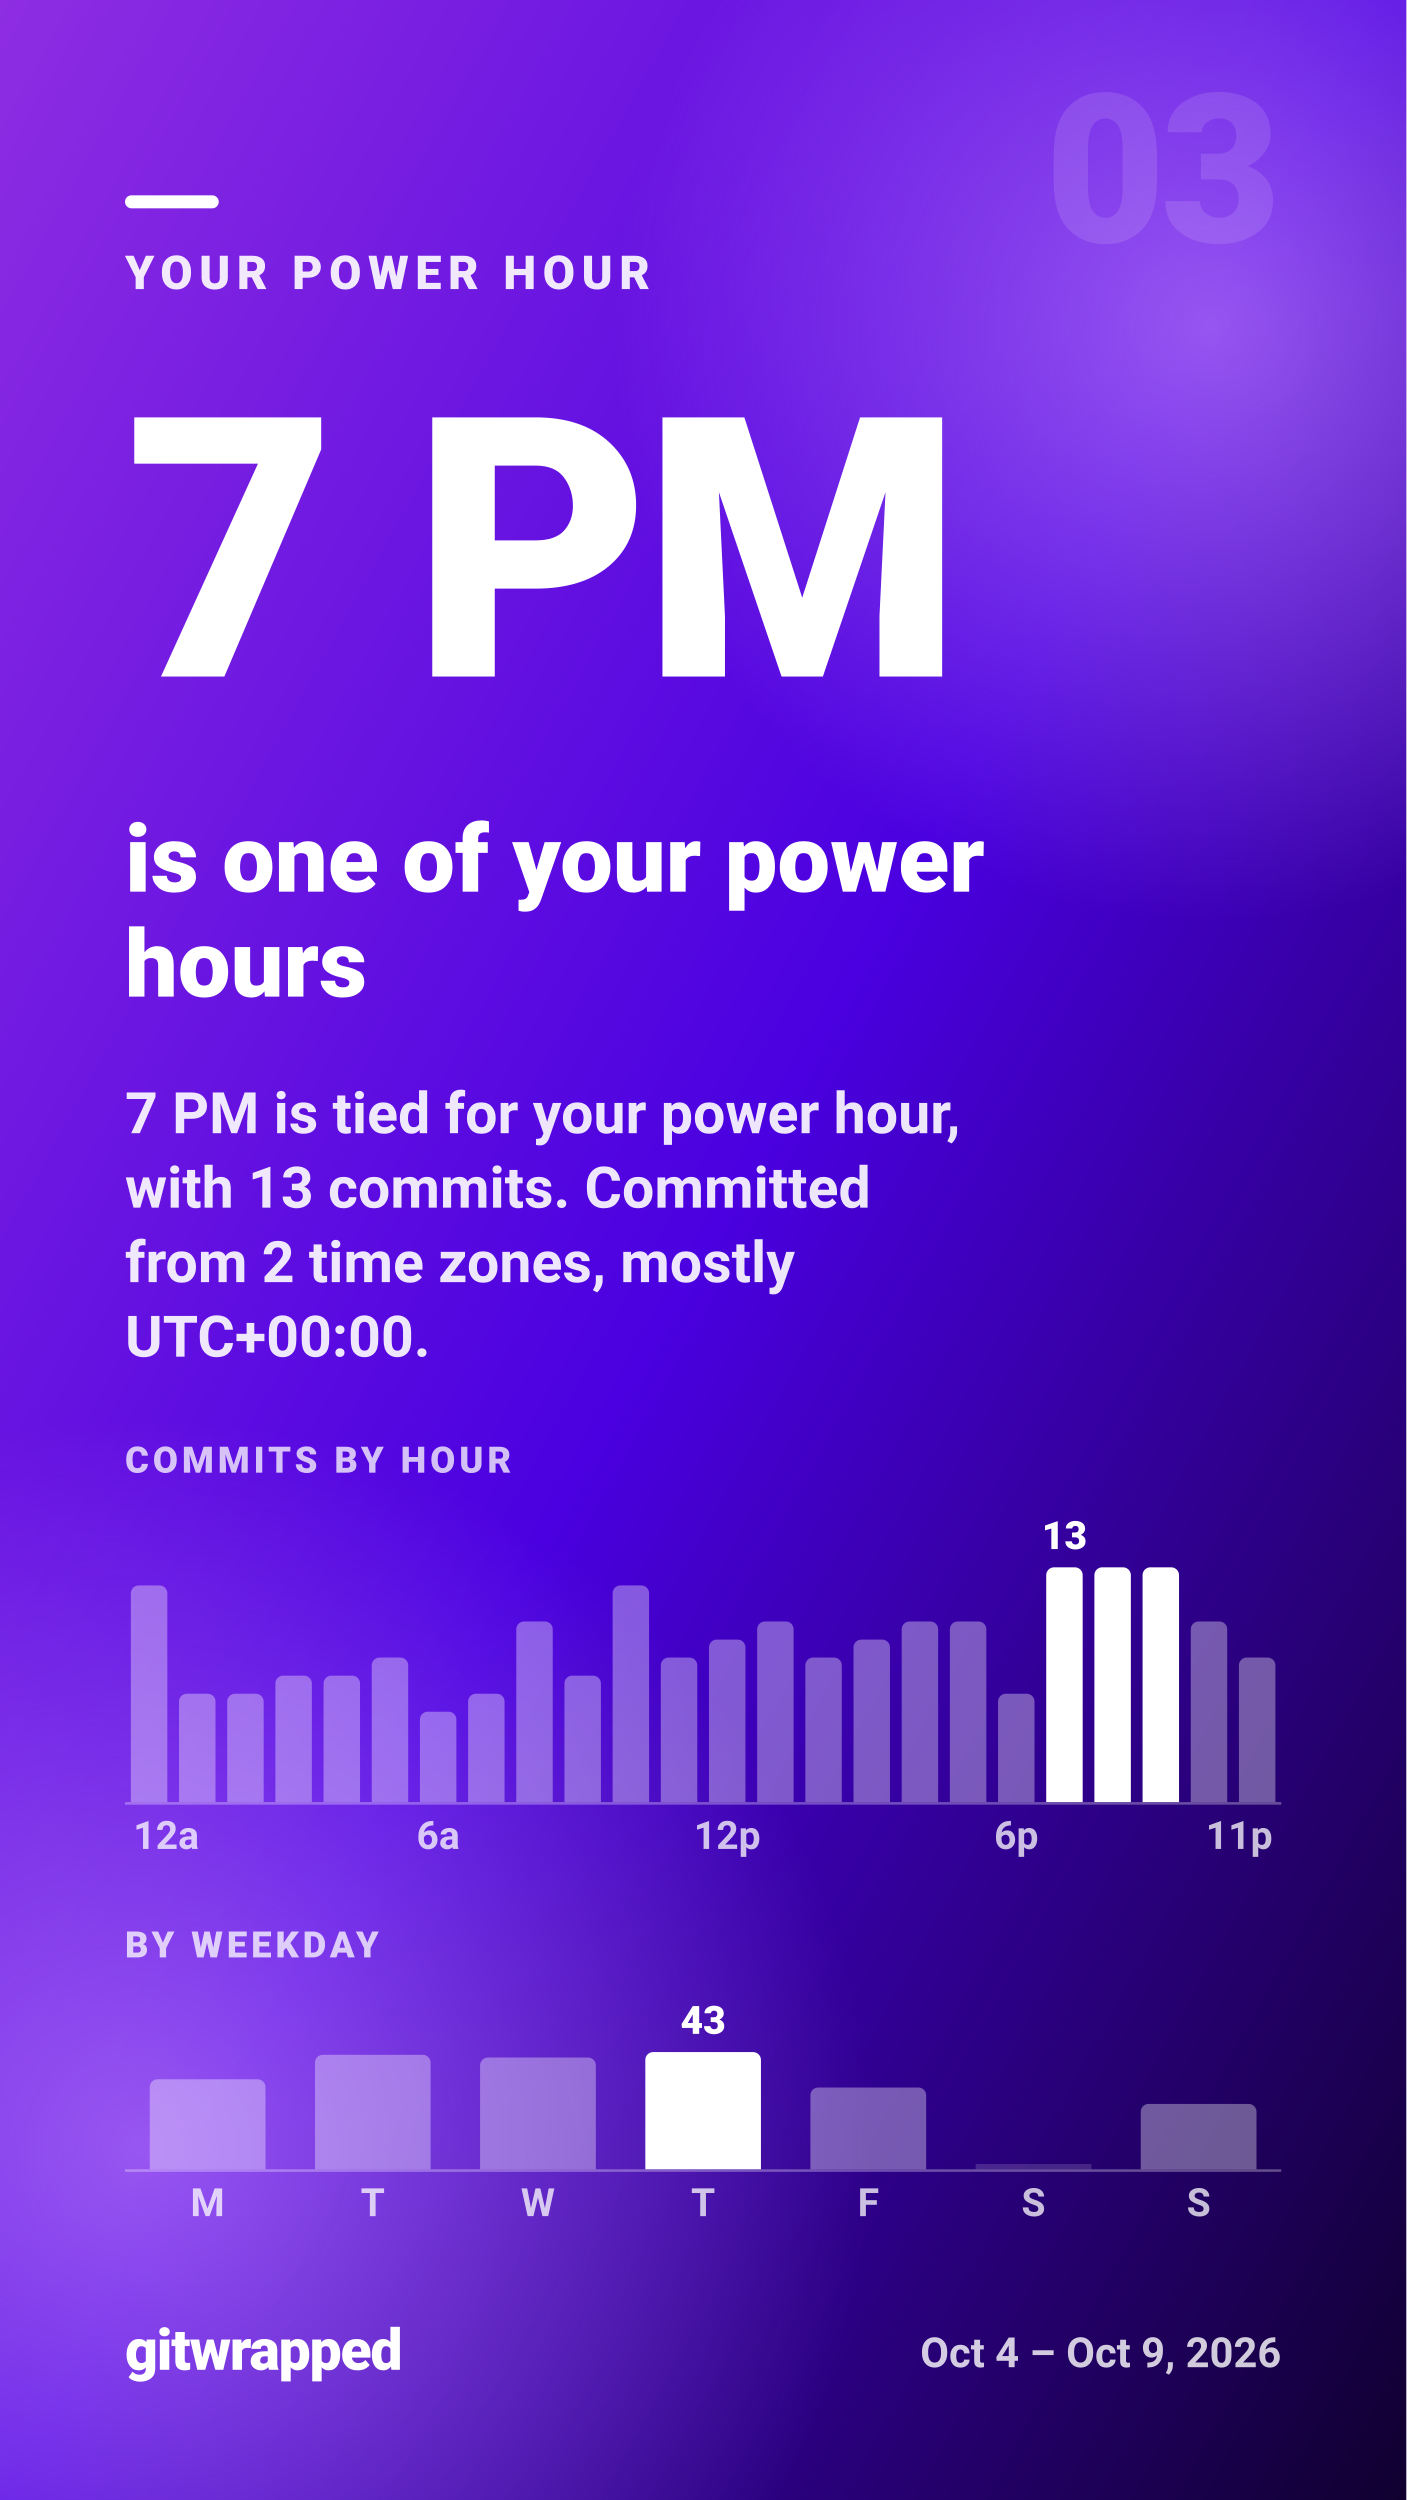
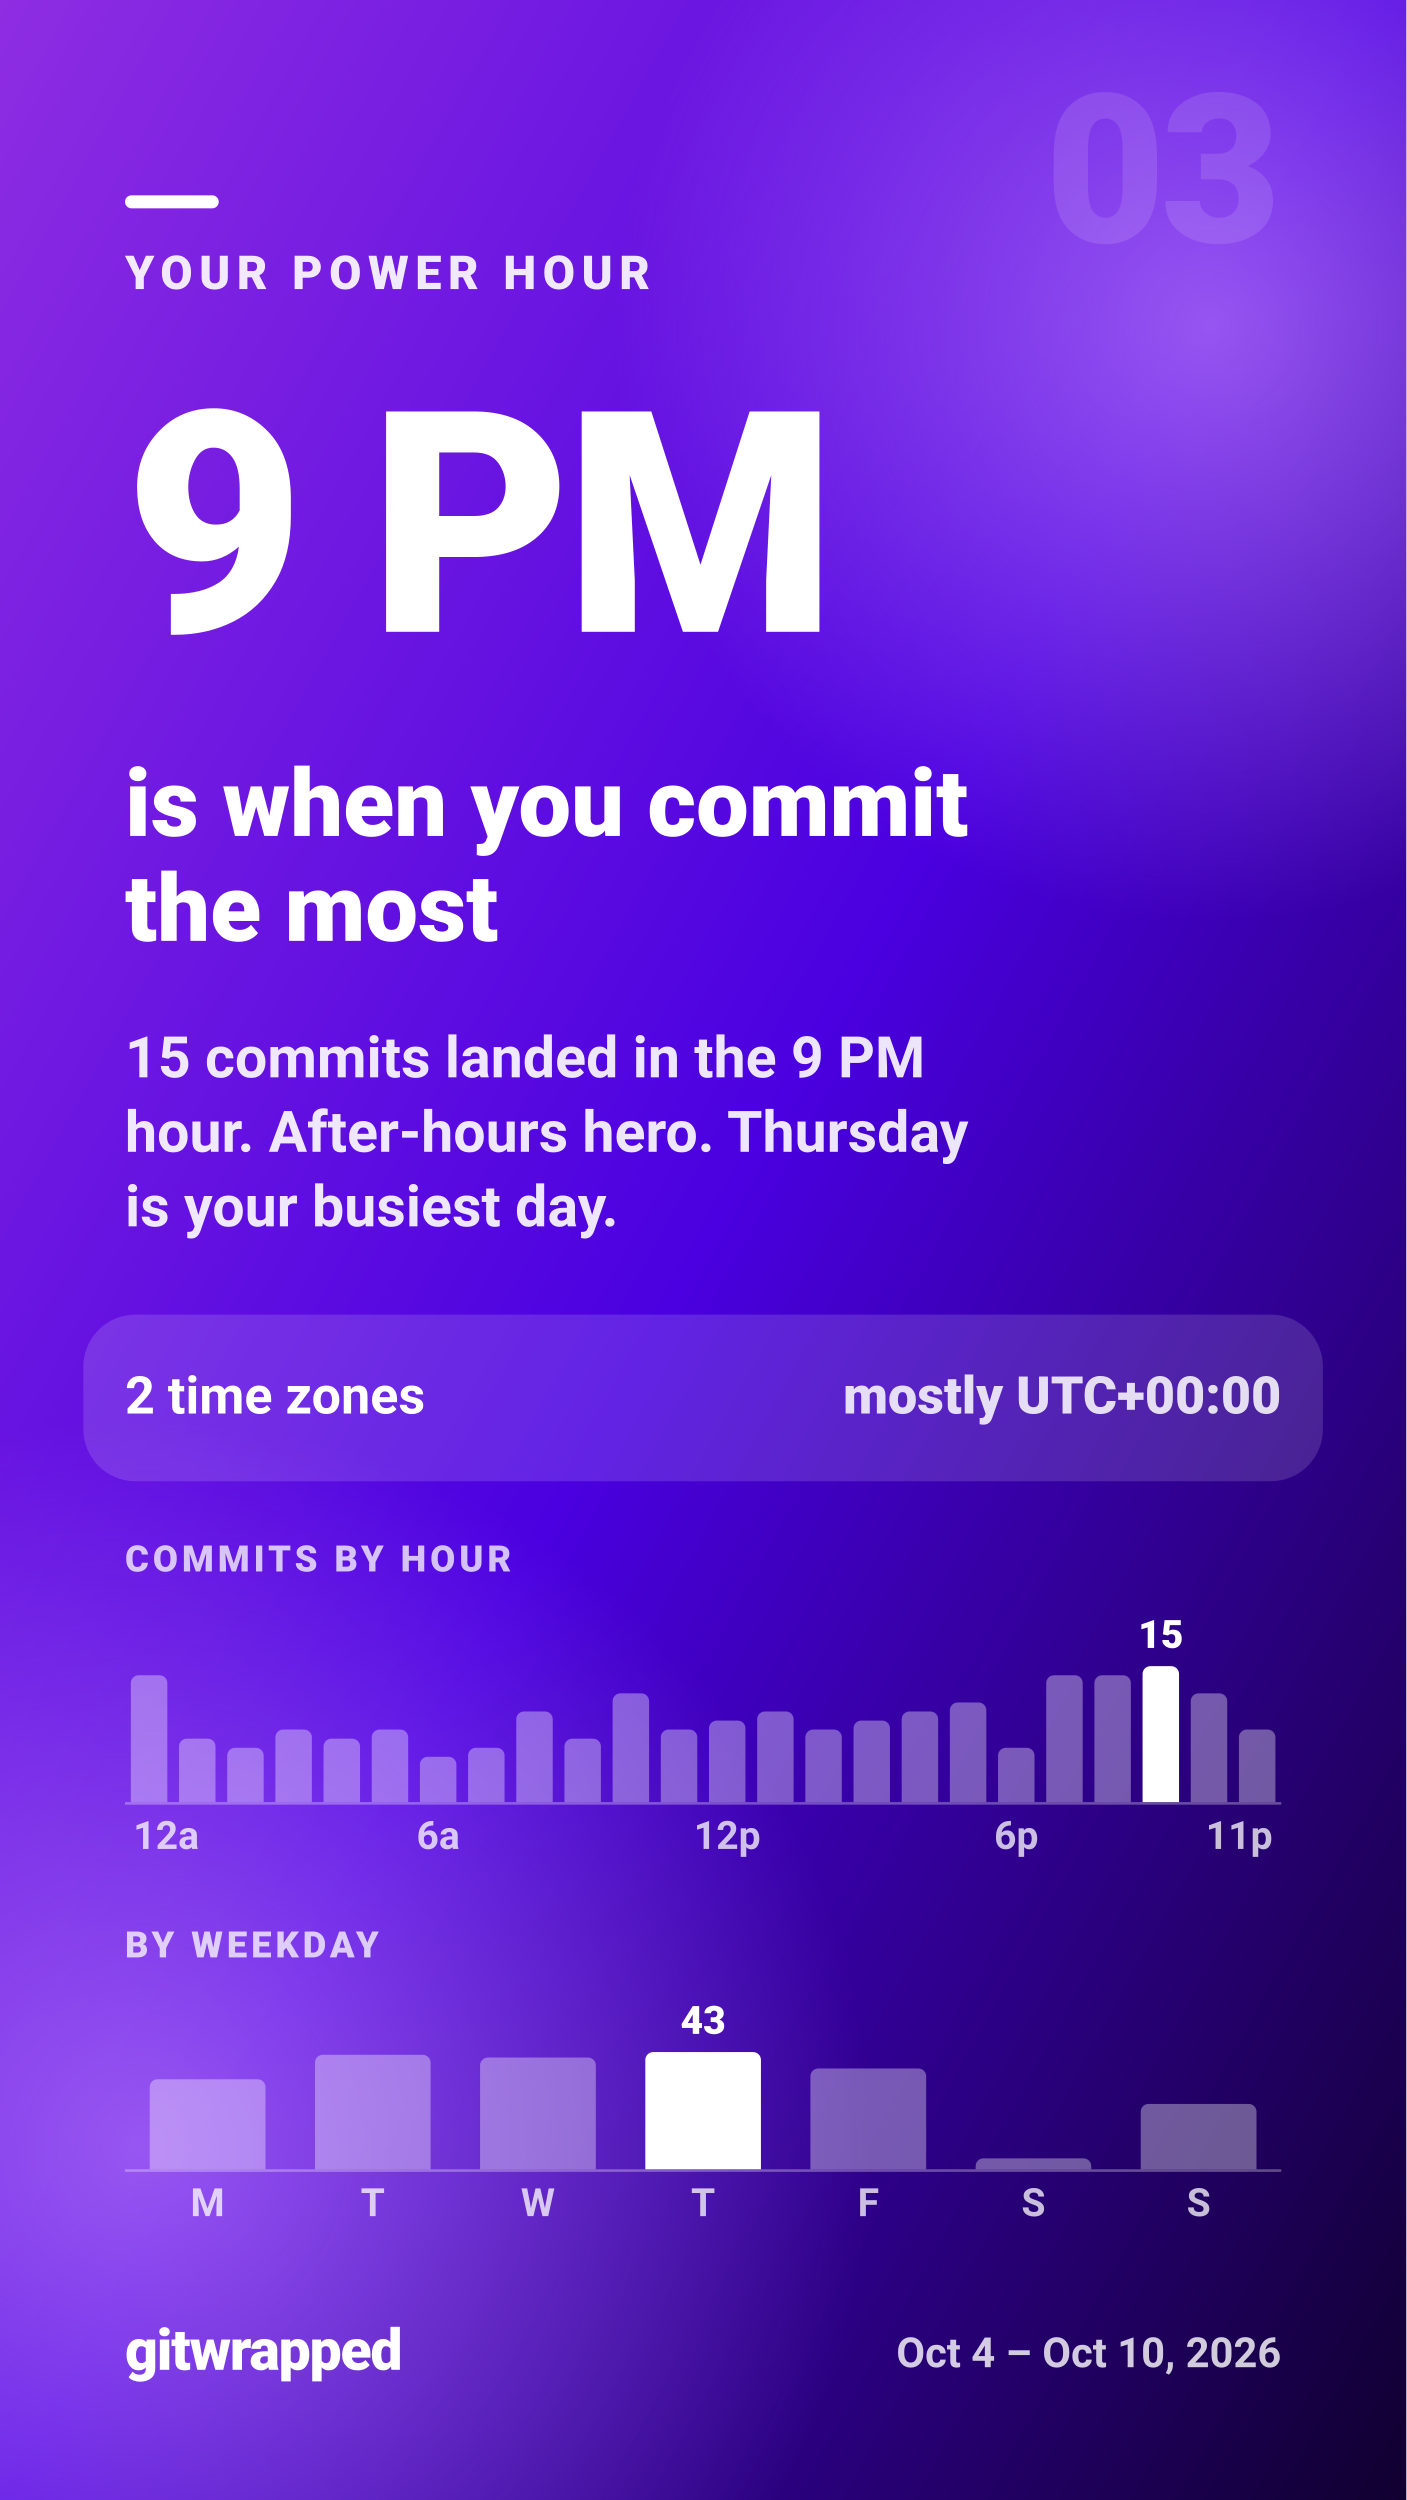
- <svg xmlns="http://www.w3.org/2000/svg" width="1080" height="1920" viewBox="0 0 1080 1920" role="img" aria-label="YOUR POWER HOUR — 7 PM — is one of your power hours">
+ <svg xmlns="http://www.w3.org/2000/svg" width="1080" height="1920" viewBox="0 0 1080 1920" role="img" aria-label="YOUR POWER HOUR — 9 PM — is when you commit the most">
  <defs>
    <linearGradient id="gw-peak-hour-bg" x1="0" y1="0" x2="1" y2="1">
      <stop offset="0.00" stop-color="#8e2de2" />
      <stop offset="0.50" stop-color="#4a00e0" />
      <stop offset="1.00" stop-color="#10002f" />
    </linearGradient>
    <radialGradient id="gw-peak-hour-glow">
      <stop offset="0" stop-color="#d59bff" stop-opacity="0.55" />
      <stop offset="1" stop-color="#d59bff" stop-opacity="0" />
    </radialGradient>
  </defs>
  <rect width="1080" height="1920" fill="url(#gw-peak-hour-bg)" />
  <circle cx="930" cy="250" r="460" fill="url(#gw-peak-hour-glow)" />
  <circle cx="110" cy="1650" r="560" fill="url(#gw-peak-hour-glow)" />
  <g fill="#ffffff" font-family="system-ui, -apple-system, 'Segoe UI', Roboto, Helvetica, Arial, sans-serif">
    <text x="984" y="186" font-size="160" font-weight="900" fill-opacity="0.12" text-anchor="end" letter-spacing="-4">03</text>
    <rect x="96" y="150" width="72" height="10" rx="5" fill="#ffffff" />
    <text x="96" y="222" font-size="36" font-weight="800" fill-opacity="0.9" letter-spacing="5">YOUR POWER HOUR</text>
-     <text x="96" y="519.6" font-size="280" font-weight="900" letter-spacing="-5.6">7 PM</text>
-     <text x="96" y="684.8" font-size="72" font-weight="800">is one of your power</text>
-     <text x="96" y="765.4" font-size="72" font-weight="800">hours</text>
-     <text x="96" y="870.3" font-size="44" font-weight="600" fill-opacity="0.9">7 PM is tied for your power hour,</text>
-     <text x="96" y="927.5" font-size="44" font-weight="600" fill-opacity="0.9">with 13 commits. Committed</text>
-     <text x="96" y="984.7" font-size="44" font-weight="600" fill-opacity="0.9">from 2 time zones, mostly</text>
-     <text x="96" y="1041.9" font-size="44" font-weight="600" fill-opacity="0.9">UTC+00:00.</text>
-     <text x="96" y="1131" font-size="28" font-weight="800" fill-opacity="0.75" letter-spacing="3">COMMITS BY HOUR</text>
-     <path d="M100.5 1384V1223.6A6 6 0 0 1 106.5 1217.6H122.5A6 6 0 0 1 128.5 1223.6V1384Z" fill-opacity="0.35" />
-     <path d="M137.5 1384V1306.8A6 6 0 0 1 143.5 1300.8H159.5A6 6 0 0 1 165.5 1306.8V1384Z" fill-opacity="0.35" />
-     <path d="M174.5 1384V1306.8A6 6 0 0 1 180.5 1300.8H196.5A6 6 0 0 1 202.5 1306.8V1384Z" fill-opacity="0.35" />
-     <path d="M211.5 1384V1292.9A6 6 0 0 1 217.5 1286.9H233.5A6 6 0 0 1 239.5 1292.9V1384Z" fill-opacity="0.35" />
-     <path d="M248.5 1384V1292.9A6 6 0 0 1 254.5 1286.9H270.5A6 6 0 0 1 276.5 1292.9V1384Z" fill-opacity="0.35" />
-     <path d="M285.5 1384V1279A6 6 0 0 1 291.5 1273H307.5A6 6 0 0 1 313.5 1279V1384Z" fill-opacity="0.35" />
-     <path d="M322.5 1384V1320.6A6 6 0 0 1 328.5 1314.6H344.5A6 6 0 0 1 350.5 1320.6V1384Z" fill-opacity="0.35" />
-     <path d="M359.5 1384V1306.8A6 6 0 0 1 365.5 1300.8H381.5A6 6 0 0 1 387.5 1306.8V1384Z" fill-opacity="0.35" />
-     <path d="M396.5 1384V1251.3A6 6 0 0 1 402.5 1245.3H418.5A6 6 0 0 1 424.5 1251.3V1384Z" fill-opacity="0.35" />
-     <path d="M433.5 1384V1292.9A6 6 0 0 1 439.5 1286.9H455.5A6 6 0 0 1 461.5 1292.9V1384Z" fill-opacity="0.35" />
-     <path d="M470.5 1384V1223.6A6 6 0 0 1 476.5 1217.6H492.5A6 6 0 0 1 498.5 1223.6V1384Z" fill-opacity="0.35" />
-     <path d="M507.5 1384V1279A6 6 0 0 1 513.5 1273H529.5A6 6 0 0 1 535.5 1279V1384Z" fill-opacity="0.35" />
-     <path d="M544.5 1384V1265.2A6 6 0 0 1 550.5 1259.2H566.5A6 6 0 0 1 572.5 1265.2V1384Z" fill-opacity="0.35" />
-     <path d="M581.5 1384V1251.3A6 6 0 0 1 587.5 1245.3H603.5A6 6 0 0 1 609.5 1251.3V1384Z" fill-opacity="0.35" />
-     <path d="M618.5 1384V1279A6 6 0 0 1 624.5 1273H640.5A6 6 0 0 1 646.5 1279V1384Z" fill-opacity="0.35" />
-     <path d="M655.5 1384V1265.2A6 6 0 0 1 661.5 1259.2H677.5A6 6 0 0 1 683.5 1265.2V1384Z" fill-opacity="0.35" />
-     <path d="M692.5 1384V1251.3A6 6 0 0 1 698.5 1245.3H714.5A6 6 0 0 1 720.5 1251.3V1384Z" fill-opacity="0.35" />
-     <path d="M729.5 1384V1251.3A6 6 0 0 1 735.5 1245.3H751.5A6 6 0 0 1 757.5 1251.3V1384Z" fill-opacity="0.35" />
-     <path d="M766.5 1384V1306.8A6 6 0 0 1 772.5 1300.8H788.5A6 6 0 0 1 794.5 1306.8V1384Z" fill-opacity="0.35" />
-     <path d="M803.5 1384V1209.7A6 6 0 0 1 809.5 1203.7H825.5A6 6 0 0 1 831.5 1209.7V1384Z" />
-     <path d="M840.5 1384V1209.7A6 6 0 0 1 846.5 1203.7H862.5A6 6 0 0 1 868.5 1209.7V1384Z" />
-     <path d="M877.5 1384V1209.7A6 6 0 0 1 883.5 1203.7H899.5A6 6 0 0 1 905.5 1209.7V1384Z" />
-     <path d="M914.5 1384V1251.3A6 6 0 0 1 920.5 1245.3H936.5A6 6 0 0 1 942.5 1251.3V1384Z" fill-opacity="0.35" />
-     <path d="M951.5 1384V1279A6 6 0 0 1 957.5 1273H973.5A6 6 0 0 1 979.5 1279V1384Z" fill-opacity="0.35" />
+     <text x="96" y="485.2" font-size="238" font-weight="900" letter-spacing="-4.8">9 PM</text>
+     <text x="96" y="642" font-size="72" font-weight="800">is when you commit</text>
+     <text x="96" y="722.6" font-size="72" font-weight="800">the most</text>
+     <text x="96" y="827.4" font-size="44" font-weight="600" fill-opacity="0.9">15 commits landed in the 9 PM</text>
+     <text x="96" y="884.6" font-size="44" font-weight="600" fill-opacity="0.9">hour. After-hours hero. Thursday</text>
+     <text x="96" y="941.8" font-size="44" font-weight="600" fill-opacity="0.9">is your busiest day.</text>
+     <rect x="64" y="1009.6" width="952" height="128" rx="40" fill="#ffffff" fill-opacity="0.14" />
+     <text x="96" y="1085.6" font-size="40" font-weight="700">2 time zones</text>
+     <text x="984" y="1085.6" font-size="40" font-weight="800" fill-opacity="0.85" text-anchor="end">mostly UTC+00:00</text>
+     <text x="96" y="1206.9" font-size="28" font-weight="800" fill-opacity="0.75" letter-spacing="3">COMMITS BY HOUR</text>
+     <path d="M100.5 1384V1292.6A6 6 0 0 1 106.5 1286.6H122.5A6 6 0 0 1 128.5 1292.6V1384Z" fill-opacity="0.35" />
+     <path d="M137.5 1384V1341.3A6 6 0 0 1 143.5 1335.3H159.5A6 6 0 0 1 165.5 1341.3V1384Z" fill-opacity="0.35" />
+     <path d="M174.5 1384V1348.3A6 6 0 0 1 180.5 1342.3H196.5A6 6 0 0 1 202.5 1348.3V1384Z" fill-opacity="0.35" />
+     <path d="M211.5 1384V1334.3A6 6 0 0 1 217.5 1328.3H233.5A6 6 0 0 1 239.5 1334.3V1384Z" fill-opacity="0.35" />
+     <path d="M248.5 1384V1341.3A6 6 0 0 1 254.5 1335.3H270.5A6 6 0 0 1 276.5 1341.3V1384Z" fill-opacity="0.35" />
+     <path d="M285.5 1384V1334.3A6 6 0 0 1 291.5 1328.3H307.5A6 6 0 0 1 313.5 1334.3V1384Z" fill-opacity="0.35" />
+     <path d="M322.5 1384V1355.2A6 6 0 0 1 328.5 1349.2H344.5A6 6 0 0 1 350.5 1355.2V1384Z" fill-opacity="0.35" />
+     <path d="M359.5 1384V1348.3A6 6 0 0 1 365.5 1342.3H381.5A6 6 0 0 1 387.5 1348.3V1384Z" fill-opacity="0.35" />
+     <path d="M396.5 1384V1320.4A6 6 0 0 1 402.5 1314.4H418.5A6 6 0 0 1 424.5 1320.4V1384Z" fill-opacity="0.35" />
+     <path d="M433.5 1384V1341.3A6 6 0 0 1 439.5 1335.3H455.5A6 6 0 0 1 461.5 1341.3V1384Z" fill-opacity="0.35" />
+     <path d="M470.5 1384V1306.5A6 6 0 0 1 476.5 1300.5H492.5A6 6 0 0 1 498.5 1306.5V1384Z" fill-opacity="0.35" />
+     <path d="M507.5 1384V1334.3A6 6 0 0 1 513.5 1328.3H529.5A6 6 0 0 1 535.5 1334.3V1384Z" fill-opacity="0.35" />
+     <path d="M544.5 1384V1327.4A6 6 0 0 1 550.5 1321.4H566.5A6 6 0 0 1 572.5 1327.4V1384Z" fill-opacity="0.35" />
+     <path d="M581.5 1384V1320.4A6 6 0 0 1 587.5 1314.4H603.5A6 6 0 0 1 609.5 1320.4V1384Z" fill-opacity="0.35" />
+     <path d="M618.5 1384V1334.3A6 6 0 0 1 624.5 1328.3H640.5A6 6 0 0 1 646.5 1334.3V1384Z" fill-opacity="0.35" />
+     <path d="M655.5 1384V1327.4A6 6 0 0 1 661.5 1321.4H677.5A6 6 0 0 1 683.5 1327.4V1384Z" fill-opacity="0.35" />
+     <path d="M692.5 1384V1320.4A6 6 0 0 1 698.5 1314.4H714.5A6 6 0 0 1 720.5 1320.4V1384Z" fill-opacity="0.35" />
+     <path d="M729.5 1384V1313.5A6 6 0 0 1 735.5 1307.5H751.5A6 6 0 0 1 757.5 1313.5V1384Z" fill-opacity="0.35" />
+     <path d="M766.5 1384V1348.3A6 6 0 0 1 772.5 1342.3H788.5A6 6 0 0 1 794.5 1348.3V1384Z" fill-opacity="0.35" />
+     <path d="M803.5 1384V1292.6A6 6 0 0 1 809.5 1286.6H825.5A6 6 0 0 1 831.5 1292.6V1384Z" fill-opacity="0.35" />
+     <path d="M840.5 1384V1292.6A6 6 0 0 1 846.5 1286.6H862.5A6 6 0 0 1 868.5 1292.6V1384Z" fill-opacity="0.35" />
+     <path d="M877.5 1384V1285.6A6 6 0 0 1 883.5 1279.6H899.5A6 6 0 0 1 905.5 1285.6V1384Z" />
+     <path d="M914.5 1384V1306.5A6 6 0 0 1 920.5 1300.5H936.5A6 6 0 0 1 942.5 1306.5V1384Z" fill-opacity="0.35" />
+     <path d="M951.5 1384V1334.3A6 6 0 0 1 957.5 1328.3H973.5A6 6 0 0 1 979.5 1334.3V1384Z" fill-opacity="0.35" />
    <rect x="96" y="1384" width="888" height="2" fill-opacity="0.3" />
-     <text x="817.5" y="1189.7" font-size="30" font-weight="800" text-anchor="middle">13</text>
+     <text x="891.5" y="1265.6" font-size="30" font-weight="800" text-anchor="middle">15</text>
    <text x="127.6" y="1420" font-size="30" font-weight="700" fill-opacity="0.75" text-anchor="middle">12a</text>
    <text x="336.5" y="1420" font-size="30" font-weight="700" fill-opacity="0.75" text-anchor="middle">6a</text>
    <text x="558.5" y="1420" font-size="30" font-weight="700" fill-opacity="0.75" text-anchor="middle">12p</text>
    <text x="780.5" y="1420" font-size="30" font-weight="700" fill-opacity="0.75" text-anchor="middle">6p</text>
    <text x="951.7" y="1420" font-size="30" font-weight="700" fill-opacity="0.75" text-anchor="middle">11p</text>
    <text x="96" y="1503.3" font-size="28" font-weight="800" fill-opacity="0.75" letter-spacing="3">BY WEEKDAY</text>
    <path d="M115 1666V1602.9A6 6 0 0 1 121 1596.9H197.9A6 6 0 0 1 203.9 1602.9V1666Z" fill-opacity="0.35" />
    <path d="M241.9 1666V1584.1A6 6 0 0 1 247.9 1578.1H324.7A6 6 0 0 1 330.7 1584.1V1666Z" fill-opacity="0.35" />
    <path d="M368.7 1666V1586.2A6 6 0 0 1 374.7 1580.2H451.6A6 6 0 0 1 457.6 1586.2V1666Z" fill-opacity="0.35" />
    <path d="M495.6 1666V1582A6 6 0 0 1 501.6 1576H578.4A6 6 0 0 1 584.4 1582V1666Z" />
-     <path d="M622.4 1666V1609.2A6 6 0 0 1 628.4 1603.2H705.3A6 6 0 0 1 711.3 1609.2V1666Z" fill-opacity="0.35" />
-     <rect x="749.3" y="1662" width="88.9" height="4" fill-opacity="0.15" />
+     <path d="M622.4 1666V1594.6A6 6 0 0 1 628.4 1588.6H705.3A6 6 0 0 1 711.3 1594.6V1666Z" fill-opacity="0.35" />
+     <path d="M749.3 1666V1663.6A6 6 0 0 1 755.3 1657.6H832.1A6 6 0 0 1 838.1 1663.6V1666Z" fill-opacity="0.35" />
    <path d="M876.1 1666V1621.8A6 6 0 0 1 882.1 1615.8H959A6 6 0 0 1 965 1621.8V1666Z" fill-opacity="0.35" />
    <rect x="96" y="1666" width="888" height="2" fill-opacity="0.3" />
    <text x="540" y="1562" font-size="30" font-weight="800" text-anchor="middle">43</text>
    <text x="159.4" y="1702" font-size="30" font-weight="700" fill-opacity="0.75" text-anchor="middle">M</text>
    <text x="286.3" y="1702" font-size="30" font-weight="700" fill-opacity="0.75" text-anchor="middle">T</text>
    <text x="413.1" y="1702" font-size="30" font-weight="700" fill-opacity="0.75" text-anchor="middle">W</text>
    <text x="540" y="1702" font-size="30" font-weight="700" fill-opacity="0.75" text-anchor="middle">T</text>
    <text x="666.9" y="1702" font-size="30" font-weight="700" fill-opacity="0.75" text-anchor="middle">F</text>
    <text x="793.7" y="1702" font-size="30" font-weight="700" fill-opacity="0.75" text-anchor="middle">S</text>
    <text x="920.6" y="1702" font-size="30" font-weight="700" fill-opacity="0.75" text-anchor="middle">S</text>
    <text x="96" y="1820" font-size="44" font-weight="900" letter-spacing="-1">gitwrapped</text>
-     <text x="984" y="1818" font-size="32" font-weight="600" fill-opacity="0.8" text-anchor="end">Oct 4 – Oct 9, 2026</text>
+     <text x="984" y="1818" font-size="32" font-weight="600" fill-opacity="0.8" text-anchor="end">Oct 4 – Oct 10, 2026</text>
  </g>
</svg>
